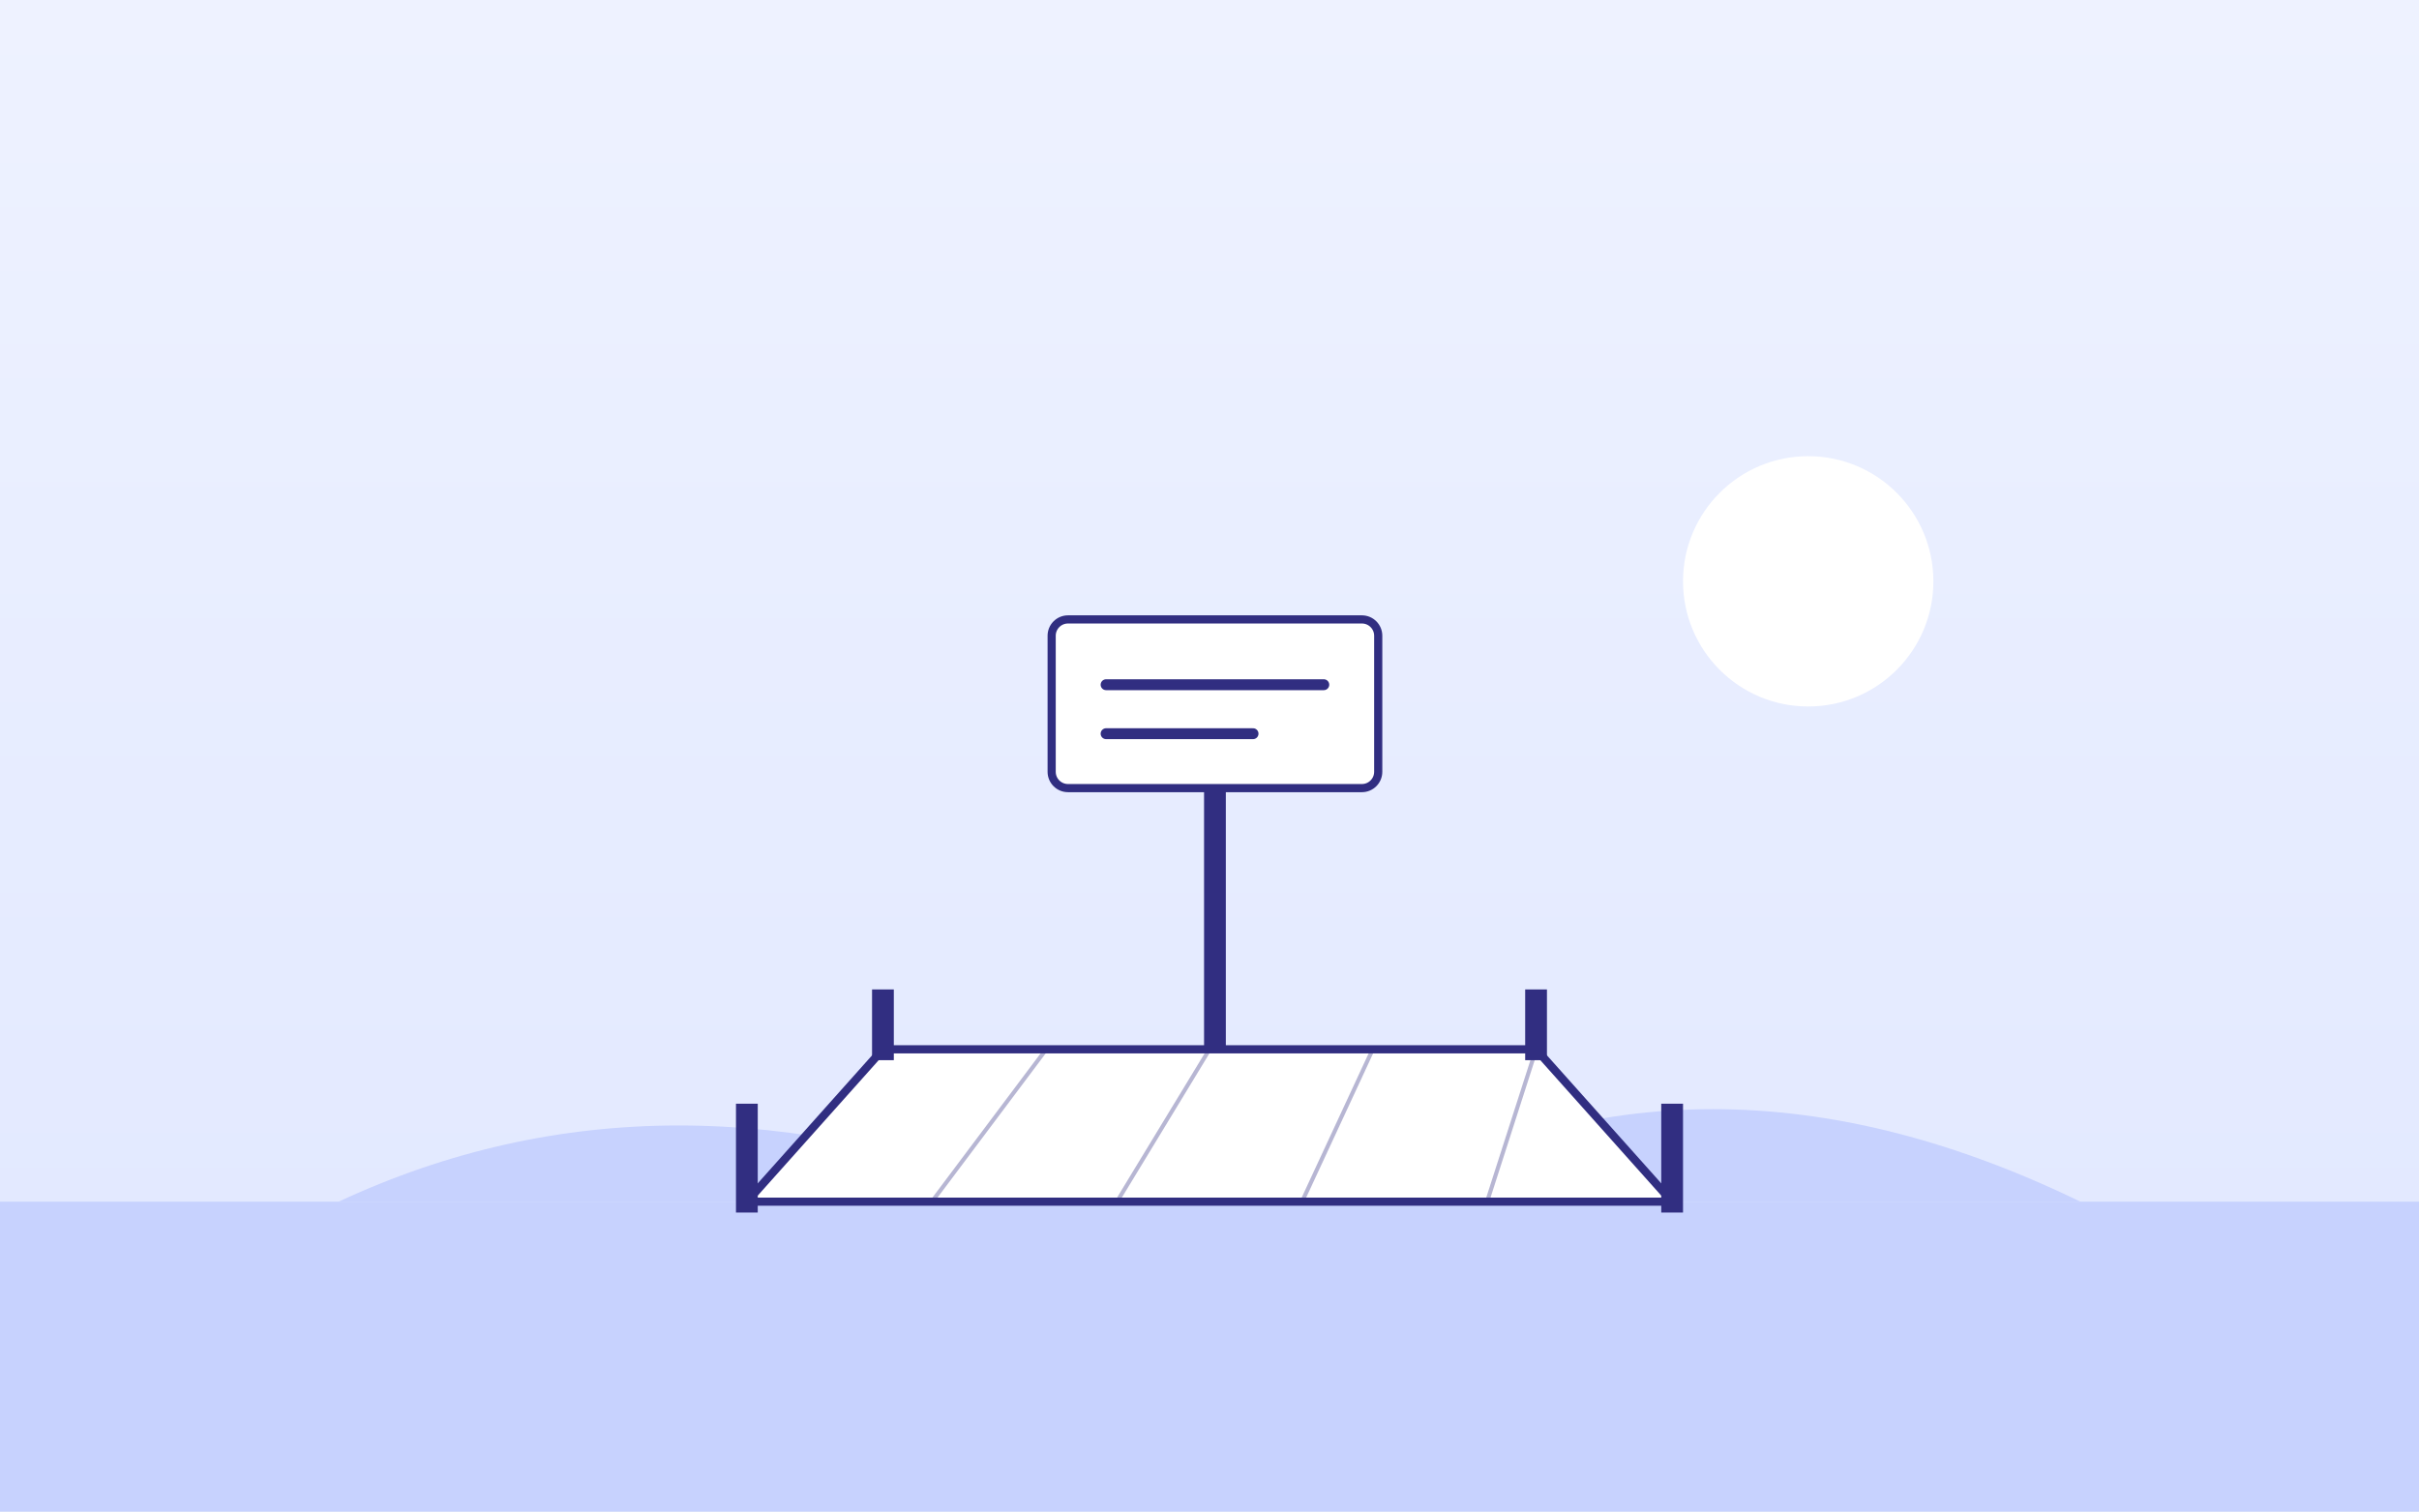
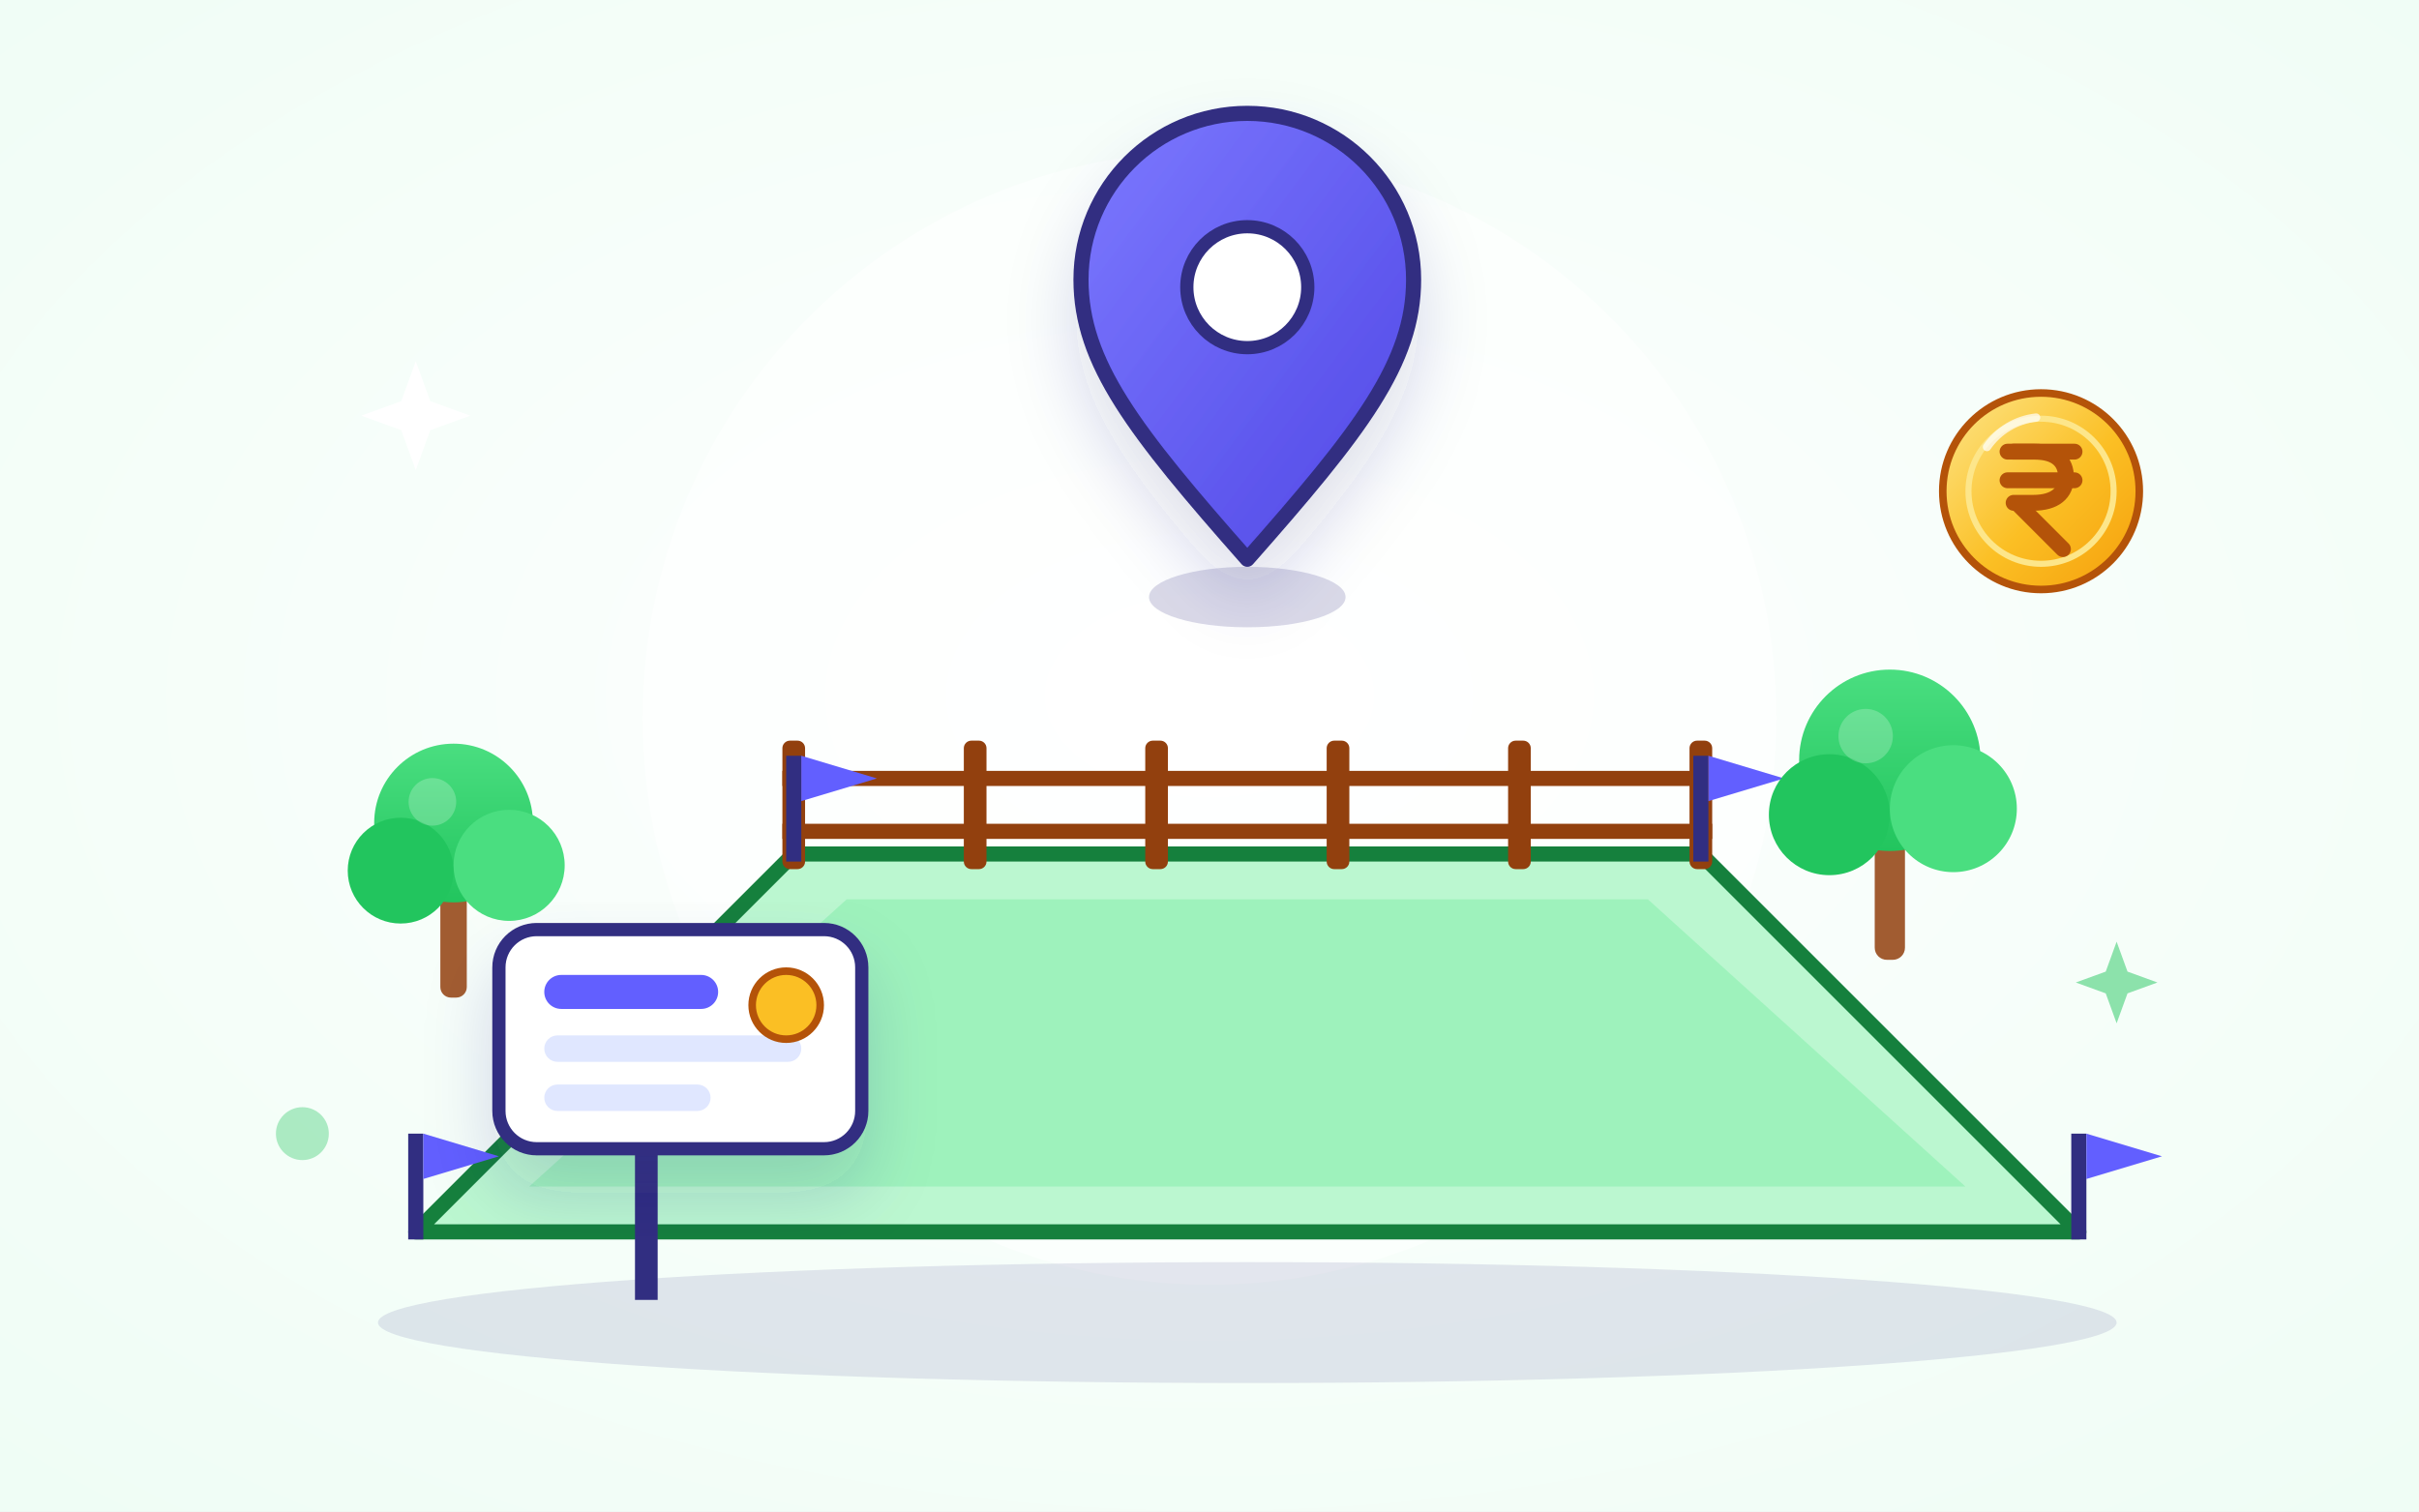
<svg xmlns="http://www.w3.org/2000/svg" viewBox="0 0 640 400" preserveAspectRatio="xMidYMid slice">
  <defs>
-     <linearGradient id="g" x1="0" y1="0" x2="0" y2="1">
-       <stop offset="0" stop-color="#EEF2FF" />
-       <stop offset="1" stop-color="#E0E7FF" />
+     <radialGradient id="bg" cx="50%" cy="46%" r="72%">
+       <stop offset="0" stop-color="#fff" />
+       <stop offset="1" stop-color="#EFFDF5" />
+     </radialGradient>
+     <linearGradient id="roof" x1="0" y1="0" x2="0" y2="1">
+       <stop offset="0" stop-color="#625FFF" />
+       <stop offset="1" stop-color="#4F46E5" />
    </linearGradient>
+     <linearGradient id="wall" x1="0" y1="0" x2="1" y2="0">
+       <stop offset="0" stop-color="#fff" />
+       <stop offset="1" stop-color="#E9ECFF" />
+     </linearGradient>
+     <linearGradient id="gold" x1="0" y1="0" x2="0" y2="1">
+       <stop offset="0" stop-color="#FDE68A" />
+       <stop offset="1" stop-color="#F59E0B" />
+     </linearGradient>
+     <linearGradient id="goldH" x1="0" y1="0" x2="1" y2="1">
+       <stop offset="0" stop-color="#FDE68A" />
+       <stop offset=".55" stop-color="#FBBF24" />
+       <stop offset="1" stop-color="#F59E0B" />
+     </linearGradient>
+     <linearGradient id="ind" x1="0" y1="0" x2="1" y2="1">
+       <stop offset="0" stop-color="#7C79FF" />
+       <stop offset="1" stop-color="#4F46E5" />
+     </linearGradient>
+     <linearGradient id="leaf" x1="0" y1="0" x2="0" y2="1">
+       <stop offset="0" stop-color="#4ADE80" />
+       <stop offset="1" stop-color="#22C55E" />
+     </linearGradient>
+     <filter id="sh" x="-30%" y="-30%" width="160%" height="170%">
+       <feDropShadow dx="0" dy="10" stdDeviation="9" flood-color="#312E81" flood-opacity=".16" />
+     </filter>
+     <filter id="sh2" x="-30%" y="-30%" width="160%" height="170%">
+       <feDropShadow dx="0" dy="4" stdDeviation="4" flood-color="#312E81" flood-opacity=".18" />
+     </filter>
  </defs>
-   <rect width="640" height="400" fill="url(#g)" />
-   <rect y="318" width="640" height="82" fill="#C7D2FE" />
-   <g transform="translate(320 318) scale(.72) translate(-320 -318)">
-     <circle cx="540" cy="90" r="46" fill="#fff" />
-     <path d="M0 318 Q120 262 260 318Z" fill="#C7D2FE" />
-     <path d="M380 318 Q500 250 640 318Z" fill="#C7D2FE" />
-     <polygon points="150,318 490,318 440,262 200,262" fill="#fff" stroke="#312E81" stroke-width="3" stroke-linejoin="round" />
-     <path d="M200 262L150 318" stroke="#312E81" stroke-width="1.5" opacity=".35" />
-     <path d="M260 262L218 318" stroke="#312E81" stroke-width="1.5" opacity=".35" />
-     <path d="M320 262L286 318" stroke="#312E81" stroke-width="1.5" opacity=".35" />
-     <path d="M380 262L354 318" stroke="#312E81" stroke-width="1.5" opacity=".35" />
-     <path d="M440 262L422 318" stroke="#312E81" stroke-width="1.5" opacity=".35" />
-     <rect x="146" y="282" width="8" height="40" fill="#312E81" />
-     <rect x="486" y="282" width="8" height="40" fill="#312E81" />
-     <rect x="196" y="240" width="8" height="26" fill="#312E81" />
-     <rect x="436" y="240" width="8" height="26" fill="#312E81" />
-     <rect x="318" y="150" width="8" height="112" fill="#312E81" />
-     <rect x="262" y="104" width="120" height="62" rx="6" fill="#fff" stroke="#312E81" stroke-width="3" stroke-linejoin="round" />
-     <path d="M282 128h80M282 146h54" stroke="#312E81" stroke-width="4" stroke-linecap="round" />
+   <rect width="640" height="400" fill="url(#bg)" />
+   <circle cx="320" cy="190" r="150" fill="#fff" opacity=".55" />
+   <ellipse cx="330" cy="350" rx="230" ry="16" fill="#312E81" opacity="0.12" />
+   <polygon points="110,326 210,226 450,226 550,326" fill="#BBF7D0" stroke="#15803D" stroke-width="4" stroke-linejoin="round" />
+   <polygon points="140,314 224,238 436,238 520,314" fill="#86EFAC" opacity=".55" />
+   <rect x="207" y="196" width="6" height="34" rx="2" fill="#92400E" />
+   <rect x="255" y="196" width="6" height="34" rx="2" fill="#92400E" />
+   <rect x="303" y="196" width="6" height="34" rx="2" fill="#92400E" />
+   <rect x="351" y="196" width="6" height="34" rx="2" fill="#92400E" />
+   <rect x="399" y="196" width="6" height="34" rx="2" fill="#92400E" />
+   <rect x="447" y="196" width="6" height="34" rx="2" fill="#92400E" />
+   <path d="M207 206h246M207 220h246" stroke="#92400E" stroke-width="4" />
+   <rect x="108" y="300" width="4" height="28" fill="#312E81" />
+   <path d="M112 300l20 6-20 6z" fill="#625FFF" />
+   <rect x="548" y="300" width="4" height="28" fill="#312E81" />
+   <path d="M552 300l20 6-20 6z" fill="#625FFF" />
+   <rect x="208" y="200" width="4" height="28" fill="#312E81" />
+   <path d="M212 200l20 6-20 6z" fill="#625FFF" />
+   <rect x="448" y="200" width="4" height="28" fill="#312E81" />
+   <path d="M452 200l20 6-20 6z" fill="#625FFF" />
+   <rect x="168" y="280" width="6" height="64" fill="#312E81" />
+   <g filter="url(#sh)">
+     <rect x="132" y="246" width="96" height="58" rx="10" fill="#fff" stroke="#312E81" stroke-width="3.5" />
  </g>
+   <rect x="144" y="258" width="46" height="9" rx="4.5" fill="#625FFF" />
+   <rect x="144" y="274" width="68" height="7" rx="3.5" fill="#E0E7FF" />
+   <rect x="144" y="287" width="44" height="7" rx="3.5" fill="#E0E7FF" />
+   <circle cx="208" cy="266" r="9" fill="#FBBF24" stroke="#B45309" stroke-width="2" />
+   <g transform="translate(500 222) scale(0.8)">
+     <rect x="-5" y="-4" width="10" height="44" rx="4" fill="#92400E" opacity=".85" />
+     <circle cx="0" cy="-26" r="30" fill="url(#leaf)" />
+     <circle cx="-20" cy="-8" r="20" fill="#22C55E" />
+     <circle cx="21" cy="-10" r="21" fill="#4ADE80" />
+     <circle cx="-8" cy="-34" r="9" fill="#fff" opacity=".22" />
+   </g>
+   <g transform="translate(120 236) scale(0.7)">
+     <rect x="-5" y="-4" width="10" height="44" rx="4" fill="#92400E" opacity=".85" />
+     <circle cx="0" cy="-26" r="30" fill="url(#leaf)" />
+     <circle cx="-20" cy="-8" r="20" fill="#22C55E" />
+     <circle cx="21" cy="-10" r="21" fill="#4ADE80" />
+     <circle cx="-8" cy="-34" r="9" fill="#fff" opacity=".22" />
+   </g>
+   <g filter="url(#sh)">
+     <path d="M330 148c-30-34-44-52-44-74a44 44 0 0 1 88 0c0 22-14 40-44 74z" fill="url(#ind)" stroke="#312E81" stroke-width="4" stroke-linejoin="round" />
+   </g>
+   <circle cx="330" cy="76" r="16" fill="#fff" stroke="#312E81" stroke-width="3.5" />
+   <ellipse cx="330" cy="158" rx="26" ry="8" fill="#312E81" opacity=".18" />
+   <circle cx="540" cy="130" r="26" fill="url(#goldH)" stroke="#B45309" stroke-width="2.0" />
+   <circle cx="540" cy="130" r="19.2" fill="none" stroke="#FDE68A" stroke-width="1.6" />
+   <g transform="translate(540 130) scale(1.612)" fill="none" stroke="#B45309" stroke-width="2.6" stroke-linecap="round" stroke-linejoin="round">
+     <path d="M-5.5-6.5h11M-5.5-1.8h11" />
+     <path d="M-4.5-6.5h3.4c3.6 0 5.2 1.6 5.2 4.2s-1.8 4.2-5.4 4.2h-3.2" />
+     <path d="M-3.8 2.1L3.6 9.5" />
+   </g>
+   <path d="M525.7 118.3a18.2 18.2 0 0 1 13.0 -7.8" stroke="#fff" stroke-width="2.2" stroke-linecap="round" fill="none" opacity=".7" />
+   <path d="M110 95.6L113.84 106.16 124.4 110 113.84 113.84 110 124.4 106.16 113.84 95.6 110 106.16 106.16Z" fill="#fff" opacity="1" />
+   <path d="M560 249.2L562.88 257.12 570.8 260 562.88 262.88 560 270.8 557.12 262.88 549.2 260 557.12 257.12Z" fill="#22C55E" opacity="0.5" />
+   <circle cx="80" cy="300" r="7" fill="#22C55E" opacity="0.35" />
</svg>
